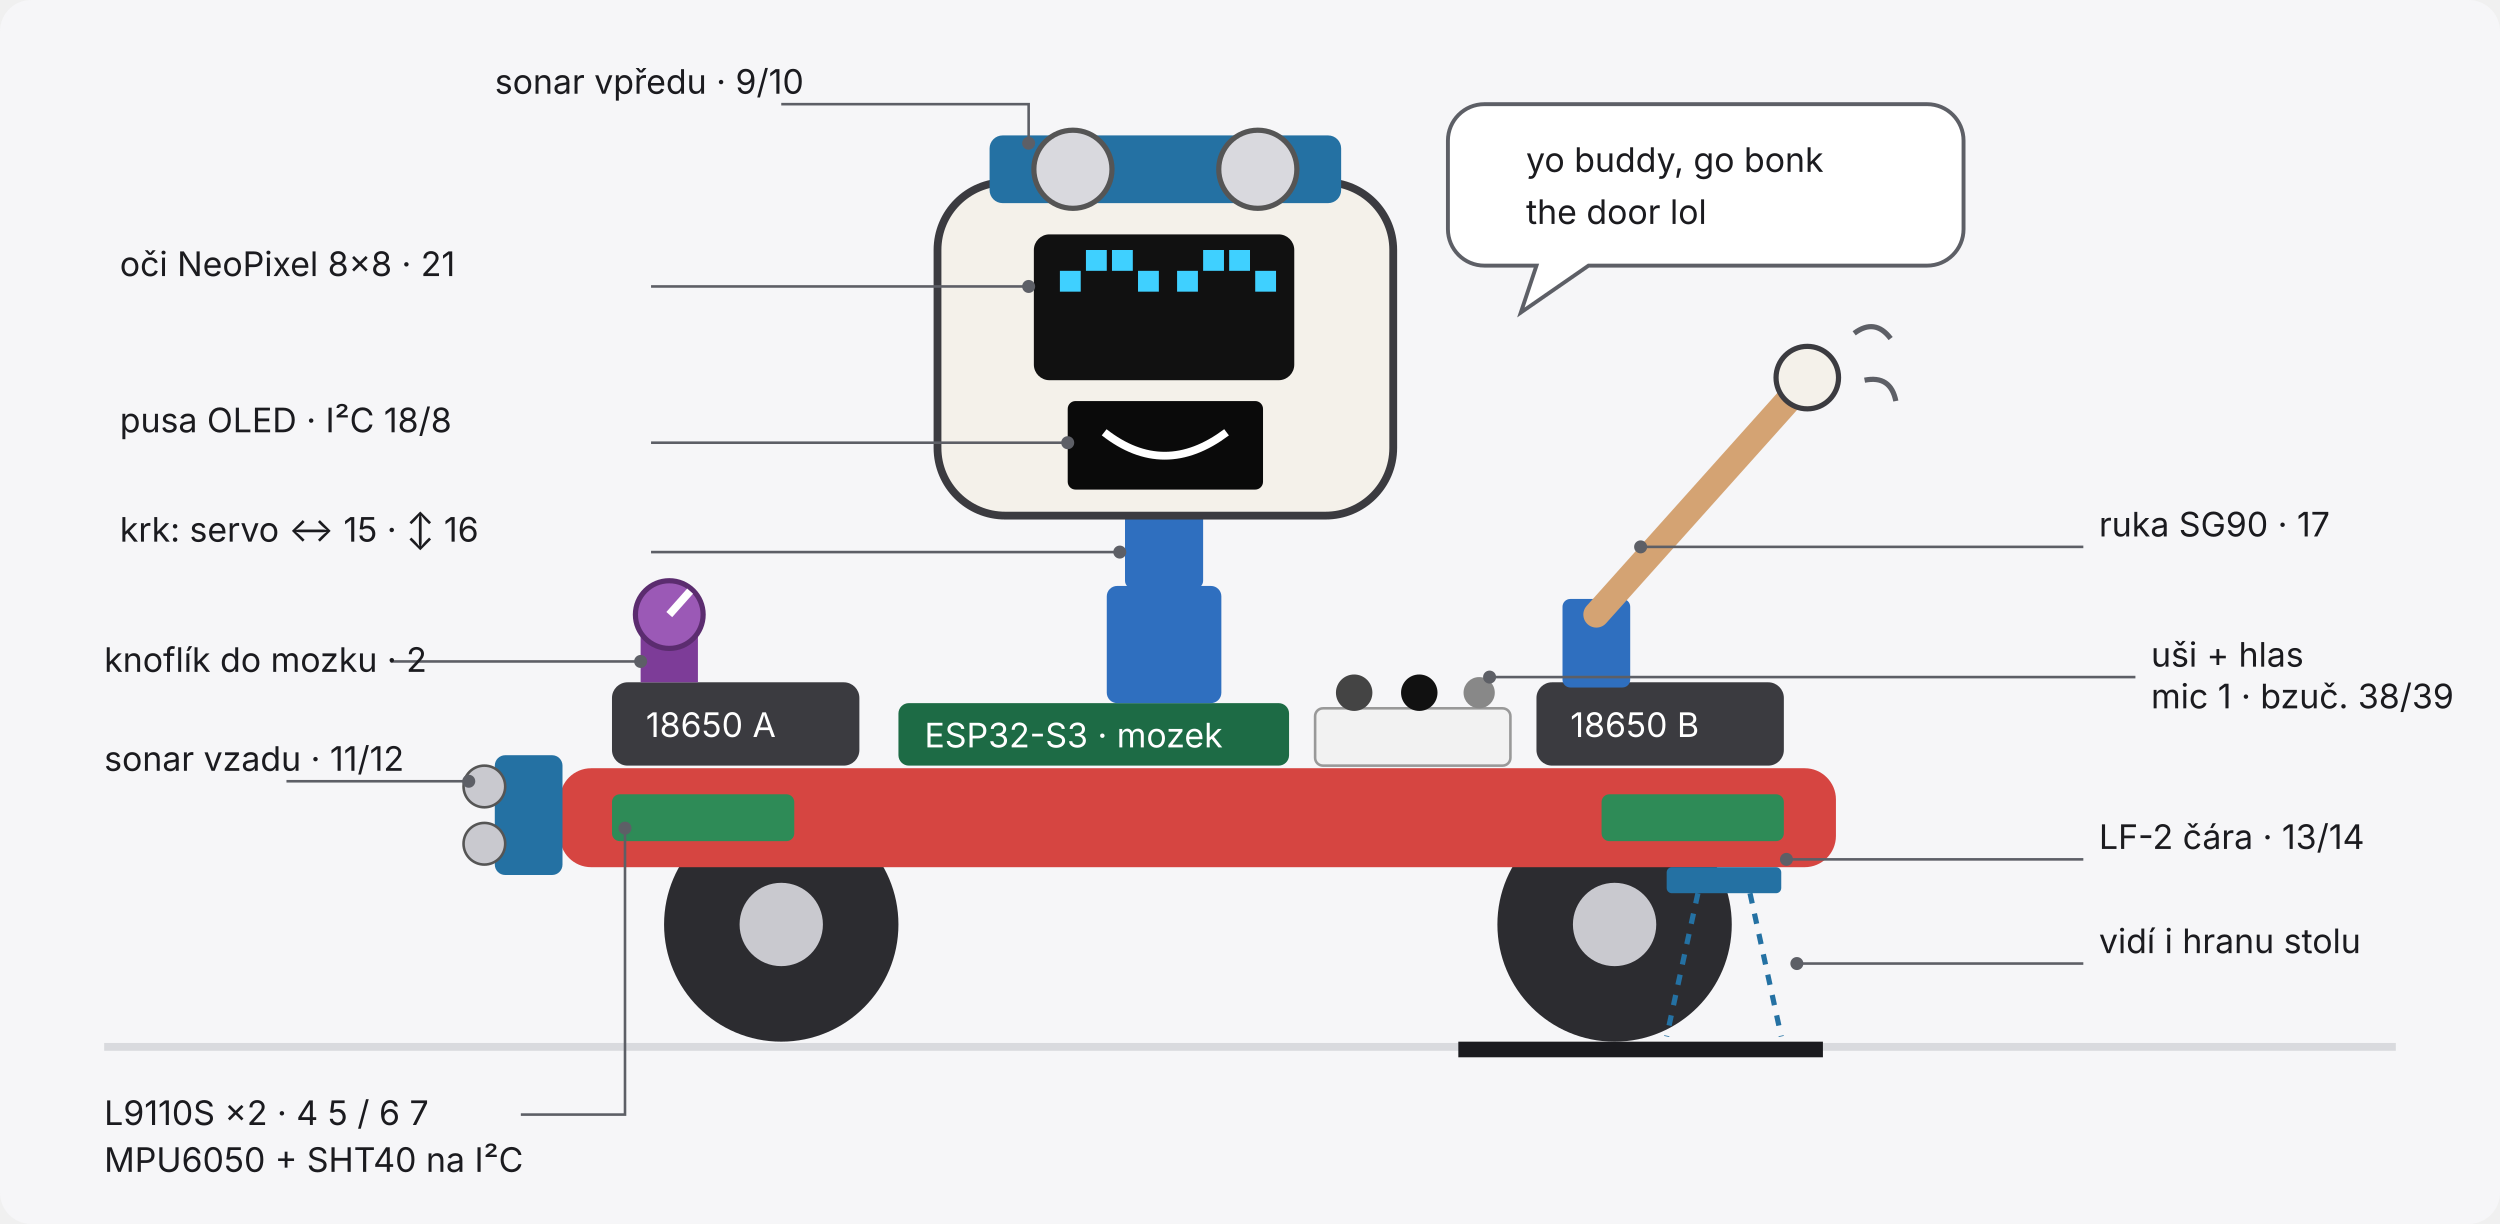
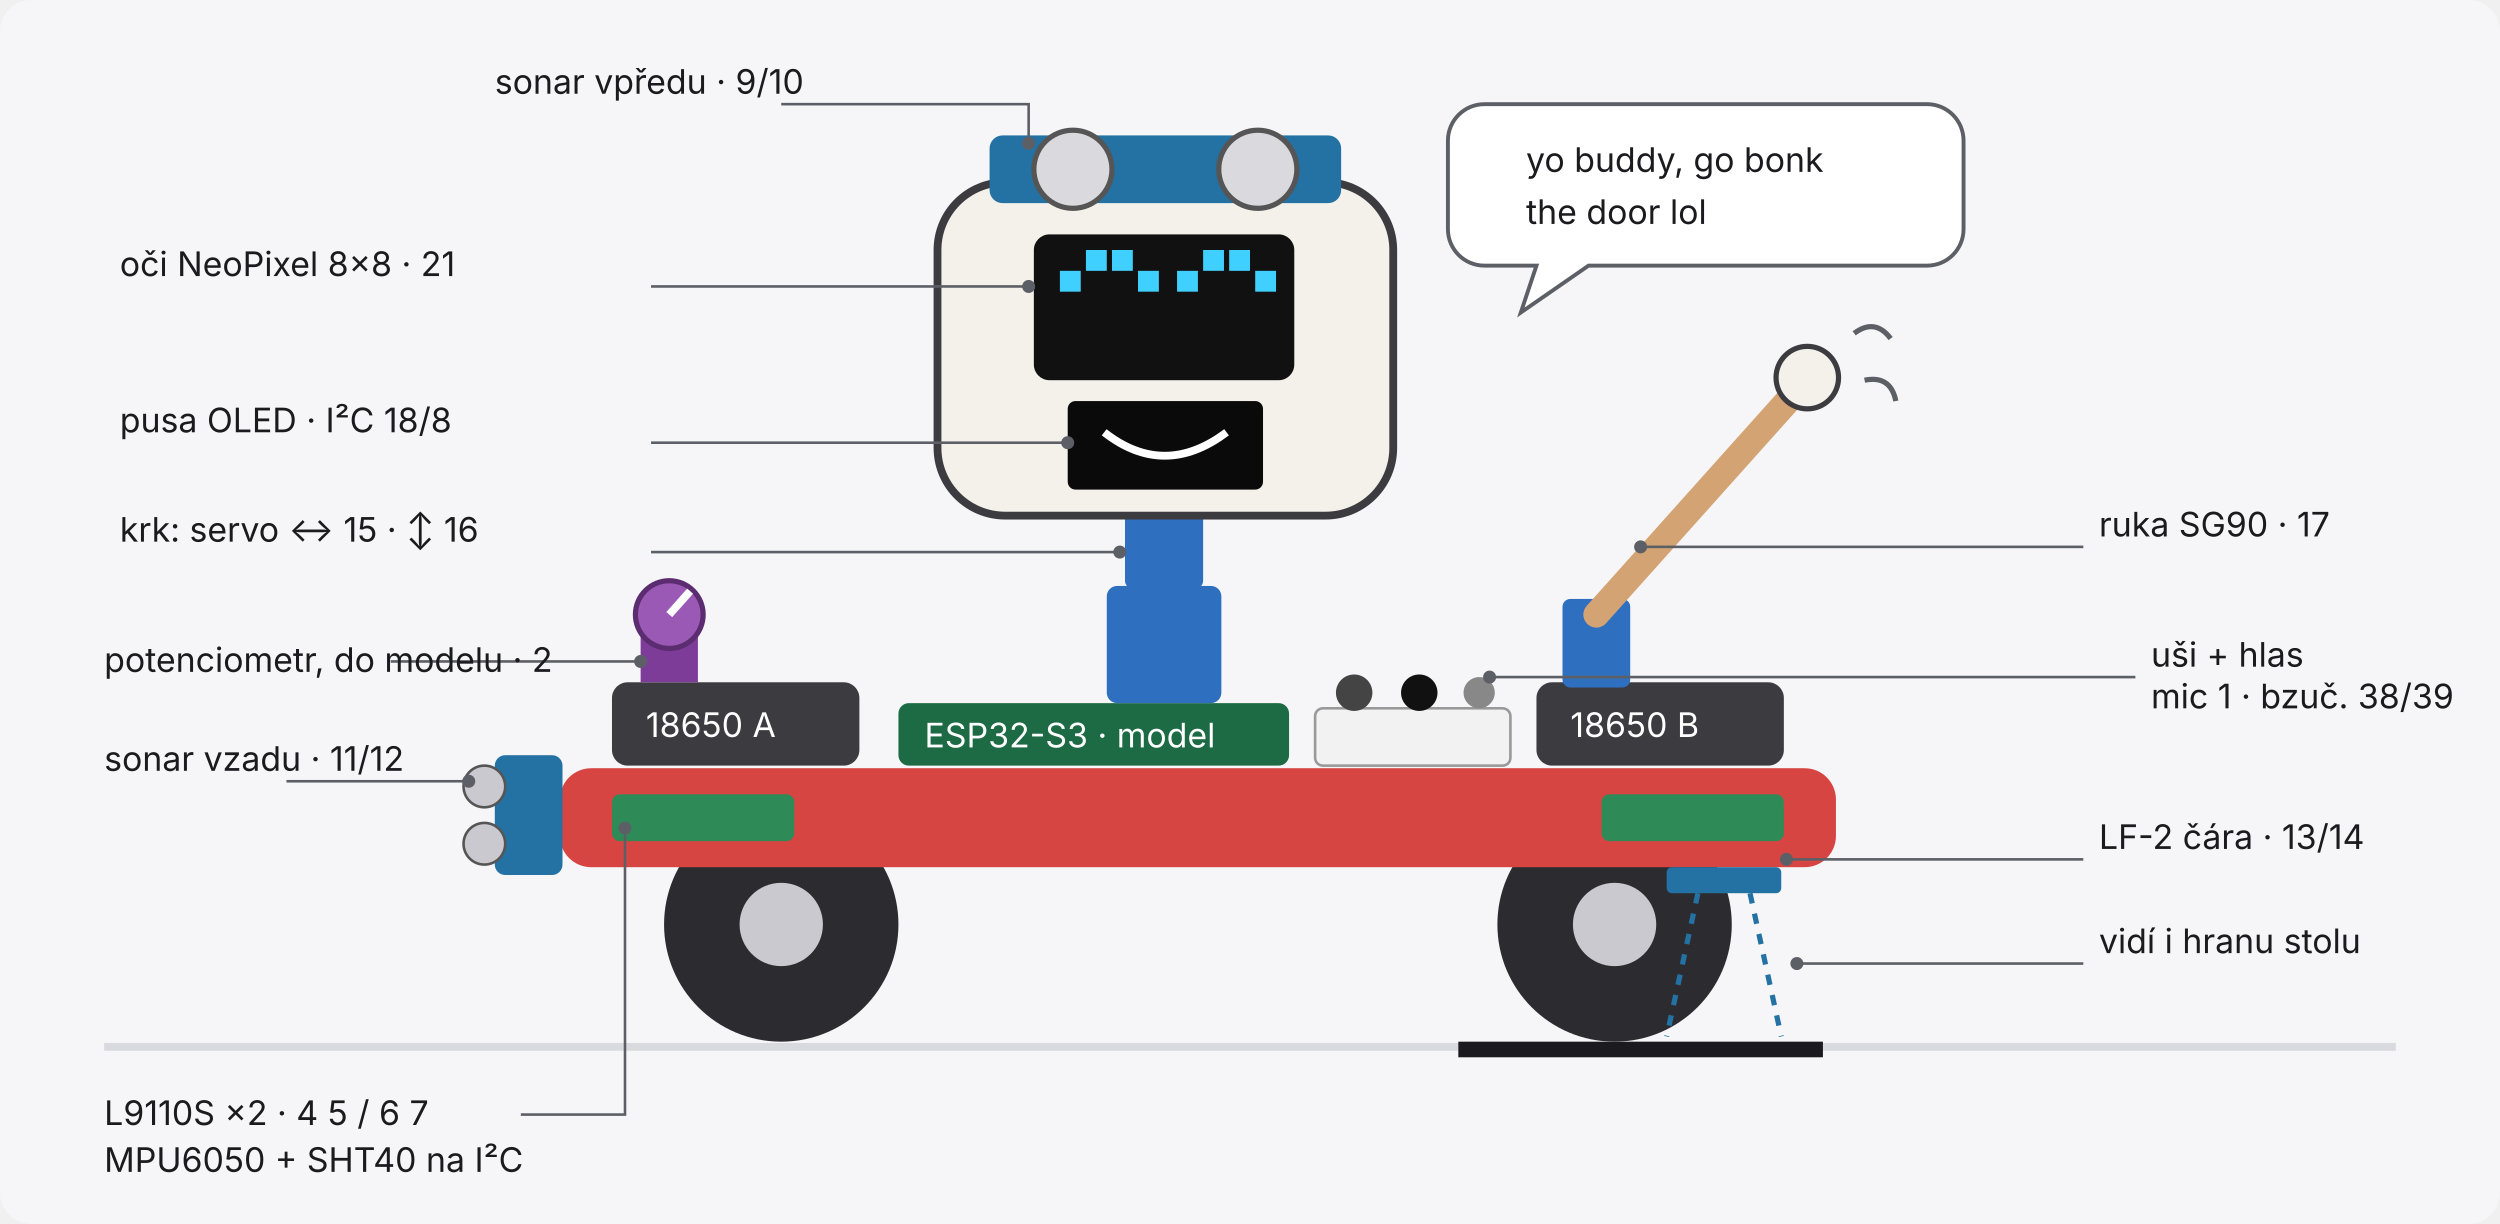
<svg xmlns="http://www.w3.org/2000/svg" viewBox="0 0 960 470" role="img" aria-label="Robot s popisky a piny">
  <rect width="960" height="470" rx="12" fill="#f6f6f8" />
  <style>text { fill:#1b1b1f; font:13px system-ui, -apple-system, Segoe UI, sans-serif; }</style>
  <defs>
    <marker id="dot" viewBox="0 0 6 6" refX="3" refY="3" markerWidth="5" markerHeight="5">
      <circle cx="3" cy="3" r="3" fill="#5d5f66" />
    </marker>
  </defs>
  <line x1="40" y1="402" x2="920" y2="402" stroke="#d9dade" stroke-width="3" />
  <rect x="560" y="400" width="140" height="6" fill="#1b1b1f" />
  <g>
    <circle cx="300" cy="355" r="45" fill="#2c2c30" />
    <circle cx="300" cy="355" r="16" fill="#c9c9cf" />
    <circle cx="620" cy="355" r="45" fill="#2c2c30" />
    <circle cx="620" cy="355" r="16" fill="#c9c9cf" />
  </g>
  <rect x="215" y="295" width="490" height="38" rx="12" fill="#d64541" />
  <rect x="235" y="305" width="70" height="18" rx="3" fill="#2e8b57" />
  <rect x="615" y="305" width="70" height="18" rx="3" fill="#2e8b57" />
  <rect x="640" y="333" width="44" height="10" rx="2" fill="#2471a3" />
  <path d="M652 343 L640 398 M672 343 L684 398" stroke="#2471a3" stroke-width="2" stroke-dasharray="4 4" />
  <rect x="190" y="290" width="26" height="46" rx="4" fill="#2471a3" />
  <circle cx="186" cy="302" r="8" fill="#c9c9cf" stroke="#555" />
  <circle cx="186" cy="324" r="8" fill="#c9c9cf" stroke="#555" />
  <rect x="235" y="262" width="95" height="32" rx="6" fill="#3b3b40" />
  <text x="248" y="283" style="fill:#fff">18650 A</text>
  <rect x="590" y="262" width="95" height="32" rx="6" fill="#3b3b40" />
  <text x="603" y="283" style="fill:#fff">18650 B</text>
  <rect x="345" y="270" width="150" height="24" rx="4" fill="#1d6b45" />
-   <text x="355" y="287" style="fill:#fff">ESP32-S3 · mozek</text>
+   <text x="355" y="287" style="fill:#fff">ESP32-S3 · model</text>
  <rect x="505" y="272" width="75" height="22" rx="3" fill="#f2f2f2" stroke="#999" />
  <rect x="246" y="244" width="22" height="18" fill="#7d3c98" />
  <circle cx="257" cy="236" r="13" fill="#9b59b6" stroke="#5b2c6f" stroke-width="2" />
  <line x1="257" y1="236" x2="265" y2="227" stroke="#fff" stroke-width="3" />
  <circle cx="520" cy="266" r="7" fill="#444" />
  <circle cx="545" cy="266" r="7" fill="#111" />
  <circle cx="568" cy="266" r="6" fill="#888" />
  <rect x="425" y="225" width="44" height="45" rx="4" fill="#2f6fbf" />
  <rect x="432" y="196" width="30" height="30" rx="3" fill="#2f6fbf" />
  <rect x="360" y="70" width="175" height="128" rx="26" fill="#f4f1ea" stroke="#3b3b40" stroke-width="3" />
  <rect x="380" y="52" width="135" height="26" rx="5" fill="#2471a3" />
  <circle cx="412" cy="65" r="15" fill="#d9d9de" stroke="#555" stroke-width="2" />
  <circle cx="483" cy="65" r="15" fill="#d9d9de" stroke="#555" stroke-width="2" />
  <rect x="397" y="90" width="100" height="56" rx="6" fill="#111" />
  <g fill="#3fd0ff">
    <rect x="407" y="104" width="8" height="8" />
    <rect x="417" y="96" width="8" height="8" />
    <rect x="427" y="96" width="8" height="8" />
    <rect x="437" y="104" width="8" height="8" />
    <rect x="452" y="104" width="8" height="8" />
    <rect x="462" y="96" width="8" height="8" />
    <rect x="472" y="96" width="8" height="8" />
    <rect x="482" y="104" width="8" height="8" />
  </g>
  <rect x="410" y="154" width="75" height="34" rx="3" fill="#0a0a0a" />
  <path d="M424 166 Q447 184 471 166" stroke="#fff" stroke-width="3" fill="none" />
  <rect x="600" y="230" width="26" height="34" rx="3" fill="#2f6fbf" />
  <line x1="613" y1="236" x2="690" y2="150" stroke="#d4a373" stroke-width="10" stroke-linecap="round" />
  <circle cx="694" cy="145" r="12" fill="#f4f1ea" stroke="#3b3b40" stroke-width="2" />
  <path d="M712 128 q8 -6 14 2 M716 146 q10 -2 12 8" stroke="#5d5f66" stroke-width="2" fill="none" />
  <path d="M570 40 h170 a14 14 0 0 1 14 14 v34 a14 14 0 0 1 -14 14 h-130 l-26 18 6 -18 h-20 a14 14 0 0 1 -14 -14 v-34 a14 14 0 0 1 14 -14z" fill="#ffffff" stroke="#5d5f66" stroke-width="1.5" />
  <text x="586" y="66">yo buddy, go bonk</text>
  <text x="586" y="86">the door lol</text>
  <g stroke="#5d5f66" stroke-width="1" marker-end="url(#dot)" fill="none">
    <path d="M300 40 H395 V55" />
    <path d="M250 110 H395" />
    <path d="M250 170 H410" />
    <path d="M250 212 H430" />
    <path d="M150 254 H246" />
    <path d="M110 300 H180" />
    <path d="M800 210 H630" />
    <path d="M820 260 H572" />
    <path d="M800 330 H686" />
    <path d="M800 370 H690" />
    <path d="M200 428 H240 V318" />
  </g>
  <g font-size="12">
    <text x="190" y="36">sonar vpředu · 9/10</text>
    <text x="46" y="106">oči NeoPixel 8×8 · 21</text>
    <text x="46" y="166">pusa OLED · I²C 18/8</text>
    <text x="46" y="208">krk: servo ↔ 15 · ↕ 16</text>
-     <text x="40" y="258">knoflík do mozku · 2</text>
+     <text x="40" y="258">potenciometr, do modelu · 2</text>
    <text x="40" y="296">sonar vzadu · 11/12</text>
    <text x="806" y="206">ruka SG90 · 17</text>
    <text x="826" y="256">uši + hlas</text>
    <text x="826" y="272">mic 1 · bzuč. 38/39</text>
    <text x="806" y="326">LF-2 čára · 13/14</text>
    <text x="806" y="366">vidí i hranu stolu</text>
    <text x="40" y="432">L9110S ×2 · 4 5 / 6 7</text>
    <text x="40" y="450">MPU6050 + SHT40 na I²C</text>
  </g>
</svg>
